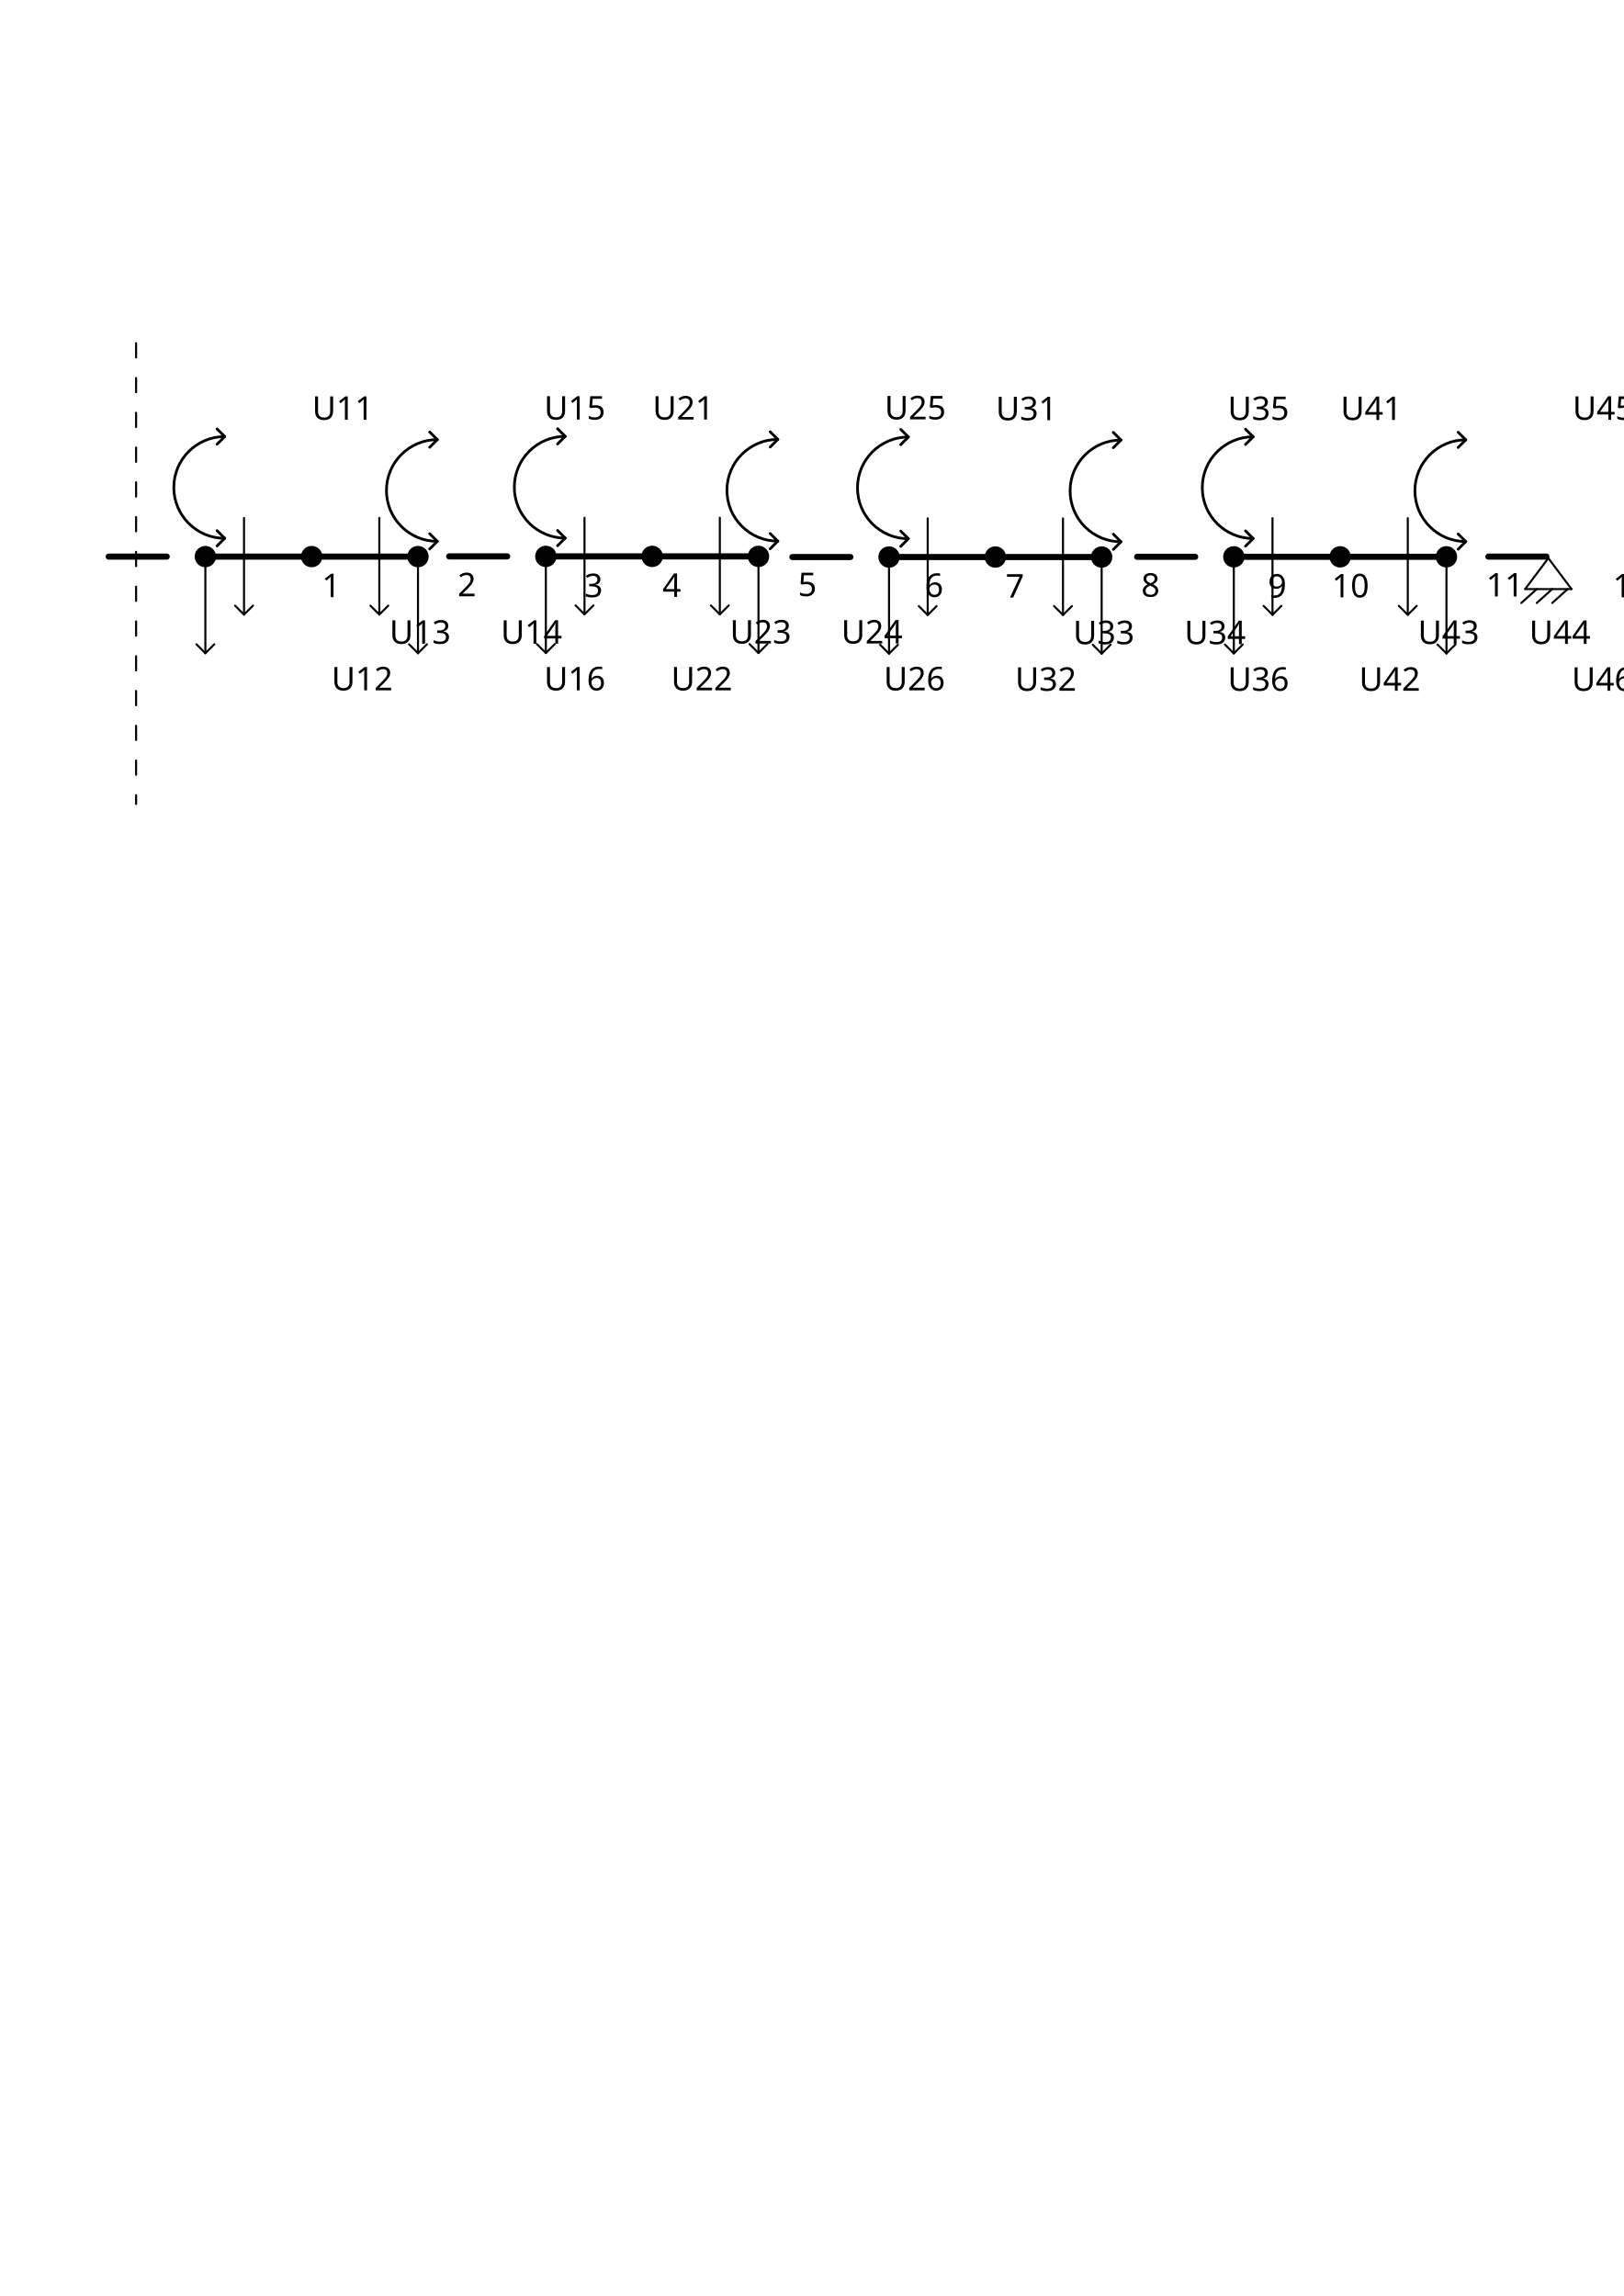
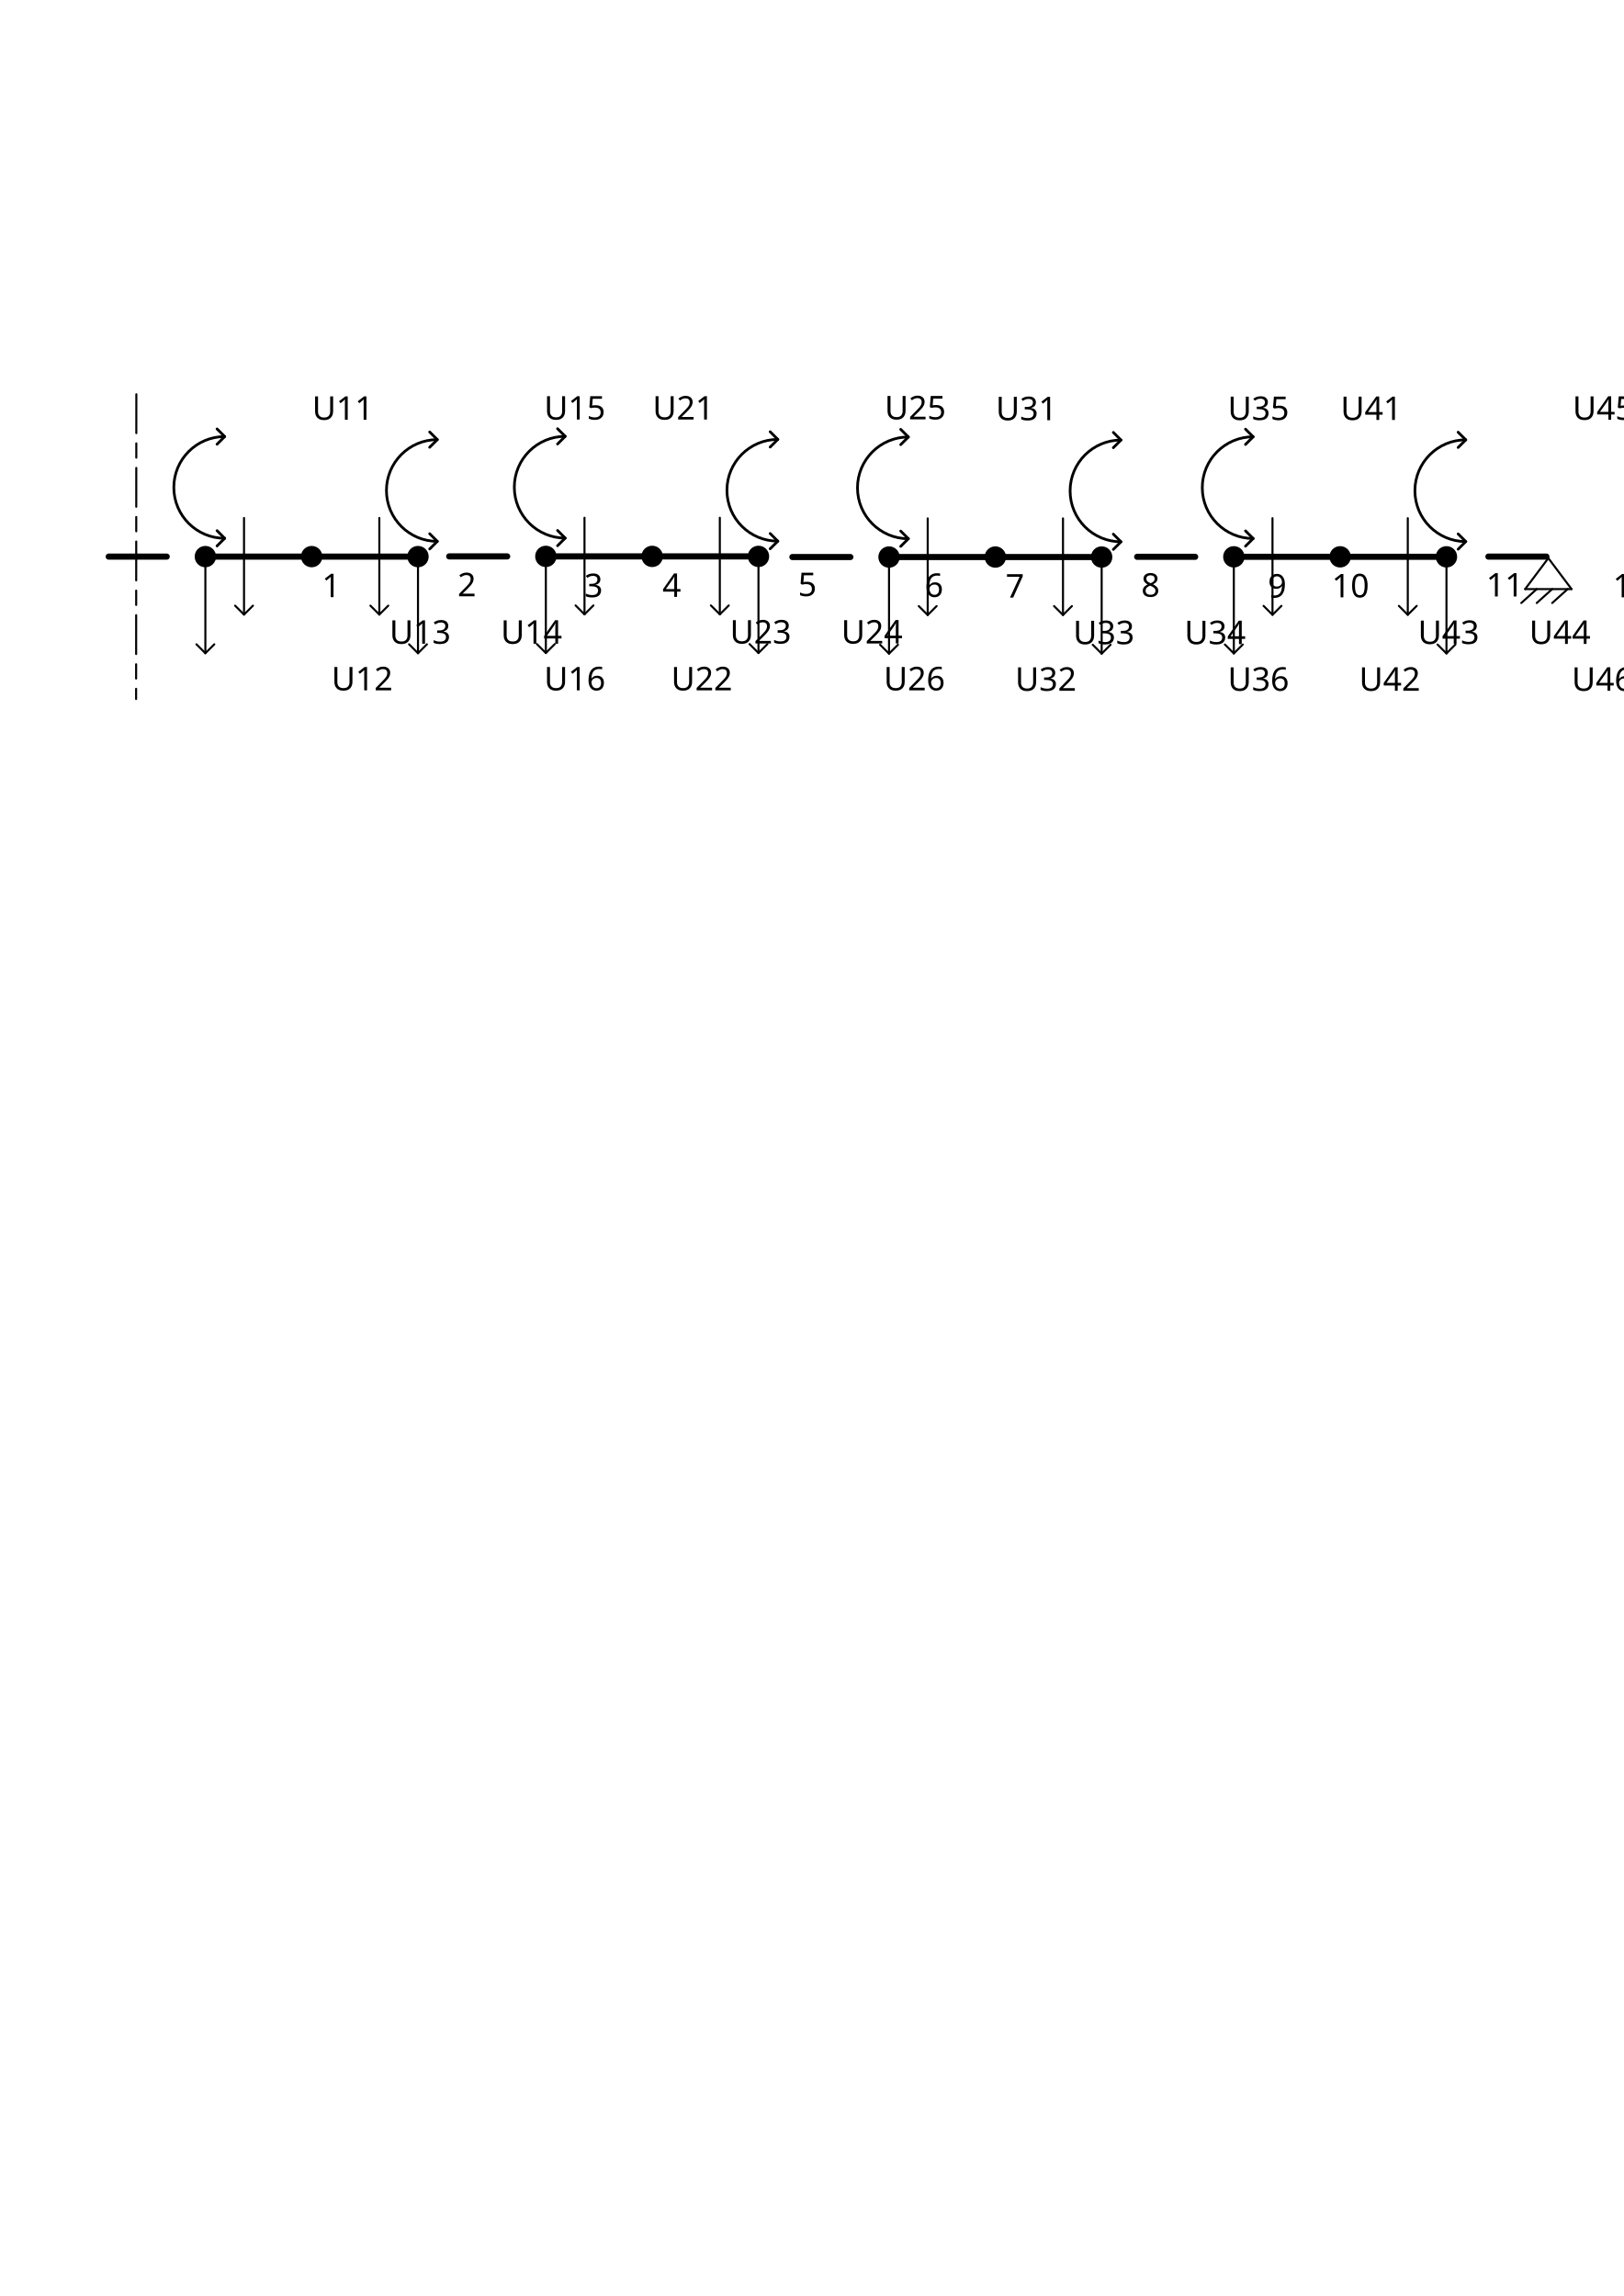
<svg xmlns="http://www.w3.org/2000/svg" xmlns:ns1="http://schemas.microsoft.com/visio/2003/SVGExtensions/" xmlns:xlink="http://www.w3.org/1999/xlink" width="8.268in" height="11.693in" viewBox="0 0 595.276 841.89" xml:space="preserve" color-interpolation-filters="sRGB" class="st11">
  <ns1:documentProperties ns1:langID="1033" ns1:metric="true" ns1:viewMarkup="false">
    <ns1:userDefs>
      <ns1:ud ns1:nameU="msvNoAutoConnect" ns1:val="VT0(1):26" />
    </ns1:userDefs>
  </ns1:documentProperties>
  <style type="text/css">
	
		.st1 {stroke:#000000;stroke-linecap:round;stroke-linejoin:round;stroke-width:2.25}
		.st2 {marker-end:url(#mrkr1-12);stroke:#000000;stroke-linecap:round;stroke-linejoin:round;stroke-width:0.75}
		.st3 {fill:#000000;fill-opacity:1;stroke:#000000;stroke-opacity:1;stroke-width:0.229}
		.st4 {fill:#000000;stroke:#000000;stroke-linecap:round;stroke-linejoin:round;stroke-width:0.75}
		.st5 {marker-end:url(#mrkr1-42);marker-start:url(#mrkr1-40);stroke:#000000;stroke-linecap:round;stroke-linejoin:round;stroke-width:1}
		.st6 {fill:#000000;fill-opacity:1;stroke:#000000;stroke-opacity:1;stroke-width:0.357}
		.st7 {fill:none;stroke:none;stroke-linecap:round;stroke-linejoin:round;stroke-width:0.75}
		.st8 {fill:#000000;font-family:Calibri;font-size:1em}
		.st9 {stroke:#000000;stroke-linecap:round;stroke-linejoin:round;stroke-width:0.75}
- 		.st10 {stroke:#000000;stroke-dasharray:5.25,3.75,0,3.75;stroke-linecap:round;stroke-linejoin:round;stroke-width:0.75}
+ 		.st10 {stroke:#000000;stroke-dasharray:14.25,3.75,5.25,3.75;stroke-linecap:round;stroke-linejoin:round;stroke-width:0.75}
		.st11 {fill:none;fill-rule:evenodd;font-size:12px;overflow:visible;stroke-linecap:square;stroke-miterlimit:3}
	
	</style>
  <defs id="Markers">
    <g id="lend1">
      <path d="M 1 -1 L 0 0 L 1 1 " style="stroke-linecap:round;stroke-linejoin:round;fill:none" />
    </g>
    <marker id="mrkr1-12" class="st3" ns1:arrowType="1" ns1:arrowSize="2" orient="auto" markerUnits="strokeWidth" overflow="visible">
      <use xlink:href="#lend1" transform="scale(-4.36,-4.36) " />
    </marker>
    <marker id="mrkr1-40" class="st6" ns1:arrowType="1" ns1:arrowSize="1" orient="auto" markerUnits="strokeWidth" overflow="visible">
      <use xlink:href="#lend1" transform="scale(2.8) " />
    </marker>
    <marker id="mrkr1-42" class="st6" ns1:arrowType="1" ns1:arrowSize="1" orient="auto" markerUnits="strokeWidth" overflow="visible">
      <use xlink:href="#lend1" transform="scale(-2.8,-2.8) " />
    </marker>
  </defs>
  <g ns1:mID="0" ns1:index="1" ns1:groupContext="foregroundPage">
    <ns1:pageProperties ns1:drawingScale="0.0393701" ns1:pageScale="0.0393701" ns1:drawingUnits="24" ns1:shadowOffsetX="8.50394" ns1:shadowOffsetY="-8.50394" />
    <ns1:layer ns1:name="Electrical" ns1:index="0" />
    <g id="shape83-1" ns1:mID="83" ns1:groupContext="shape" transform="translate(39.849,-637.795)">
      <path d="M0 841.89 L21.26 841.89" class="st1" />
    </g>
    <g id="shape84-4" ns1:mID="84" ns1:groupContext="shape" transform="translate(75.282,-637.795)">
      <path d="M0 841.89 L77.95 841.89" class="st1" />
    </g>
    <g id="shape92-7" ns1:mID="92" ns1:groupContext="shape" transform="translate(917.172,204.094) rotate(90)">
      <path d="M0 841.89 L35.43 841.89" class="st2" />
    </g>
    <g id="shape94-13" ns1:mID="94" ns1:groupContext="shape" transform="translate(71.7387,-634.252)">
      <ellipse cx="3.543" cy="838.346" rx="3.543" ry="3.543" class="st4" />
    </g>
    <g id="shape95-15" ns1:mID="95" ns1:groupContext="shape" transform="translate(110.715,-634.252)">
      <ellipse cx="3.543" cy="838.346" rx="3.543" ry="3.543" class="st4" />
    </g>
    <g id="shape96-17" ns1:mID="96" ns1:groupContext="shape" transform="translate(149.691,-634.252)">
      <ellipse cx="3.543" cy="838.346" rx="3.543" ry="3.543" class="st4" />
    </g>
    <g id="shape97-19" ns1:mID="97" ns1:groupContext="shape" transform="translate(931.345,189.921) rotate(90)">
      <path d="M0 841.89 L35.43 841.89" class="st2" />
    </g>
    <g id="shape98-24" ns1:mID="98" ns1:groupContext="shape" transform="translate(995.125,204.094) rotate(90)">
      <path d="M0 841.89 L35.43 841.89" class="st2" />
    </g>
    <g id="shape99-29" ns1:mID="99" ns1:groupContext="shape" transform="translate(980.951,189.921) rotate(90)">
      <path d="M0 841.89 L35.43 841.89" class="st2" />
    </g>
    <g id="shape102-34" ns1:mID="102" ns1:groupContext="shape" transform="translate(924.258,178.732) rotate(90)">
      <ns1:userDefs>
        <ns1:ud ns1:nameU="visVersion" ns1:val="VT0(15):26" />
      </ns1:userDefs>
      <path d="M18.65 841.89 A18.649 18.649 0 1 1 -18.65 841.89" class="st5" />
    </g>
    <g id="shape103-43" ns1:mID="103" ns1:groupContext="shape" transform="translate(1002.21,179.851) rotate(90)">
      <ns1:userDefs>
        <ns1:ud ns1:nameU="visVersion" ns1:val="VT0(15):26" />
      </ns1:userDefs>
      <path d="M18.65 841.89 A18.649 18.649 0 1 1 -18.65 841.89" class="st5" />
    </g>
    <g id="shape104-50" ns1:mID="104" ns1:groupContext="shape" transform="translate(49.9783,-681.575)">
      <ns1:textBlock ns1:margins="rect(4,4,4,4)" ns1:tabSpace="42.5197" />
      <ns1:textRect cx="18.217" cy="831.89" width="36.44" height="20" />
      <rect x="0" y="821.89" width="36.434" height="20" class="st7" />
      <text x="8.29" y="835.49" class="st8" ns1:langID="1033">
        <ns1:paragraph ns1:horizAlign="1" />
        <ns1:tabList />U11</text>
    </g>
    <g id="shape105-53" ns1:mID="105" ns1:groupContext="shape" transform="translate(57.0649,-582.362)">
      <ns1:textBlock ns1:margins="rect(4,4,4,4)" ns1:tabSpace="42.5197" />
      <ns1:textRect cx="18.217" cy="831.89" width="36.44" height="20" />
      <rect x="0" y="821.89" width="36.434" height="20" class="st7" />
      <text x="8.29" y="835.49" class="st8" ns1:langID="1033">
        <ns1:paragraph ns1:horizAlign="1" />
        <ns1:tabList />U12</text>
    </g>
    <g id="shape106-56" ns1:mID="106" ns1:groupContext="shape" transform="translate(78.3247,-599.449)">
      <ns1:textBlock ns1:margins="rect(4,4,4,4)" ns1:tabSpace="42.5197" />
      <ns1:textRect cx="18.217" cy="831.89" width="36.44" height="20" />
      <rect x="0" y="821.89" width="36.434" height="20" class="st7" />
      <text x="8.29" y="835.49" class="st8" ns1:langID="1033">
        <ns1:paragraph ns1:horizAlign="1" />
        <ns1:tabList />U13</text>
    </g>
    <g id="shape107-59" ns1:mID="107" ns1:groupContext="shape" transform="translate(171.452,-582.362) scale(-1,1)">
      <ns1:textBlock ns1:margins="rect(4,4,4,4)" ns1:tabSpace="42.5197" />
      <ns1:textRect cx="18.217" cy="831.89" width="36.44" height="20" />
      <rect x="0" y="821.89" width="36.434" height="20" class="st7" />
      <text x="-28.15" y="835.49" transform="scale(-1,1)" class="st8" ns1:langID="1033">
        <ns1:paragraph ns1:horizAlign="1" />
        <ns1:tabList />U16</text>
    </g>
    <g id="shape108-62" ns1:mID="108" ns1:groupContext="shape" transform="translate(155.569,-599.449) scale(-1,1)">
      <ns1:textBlock ns1:margins="rect(4,4,4,4)" ns1:tabSpace="42.5197" />
      <ns1:textRect cx="18.217" cy="831.89" width="36.44" height="20" />
      <rect x="0" y="821.89" width="36.434" height="20" class="st7" />
      <text x="-28.15" y="835.49" transform="scale(-1,1)" class="st8" ns1:langID="1033">
        <ns1:paragraph ns1:horizAlign="1" />
        <ns1:tabList />U14</text>
    </g>
    <g id="shape109-65" ns1:mID="109" ns1:groupContext="shape" transform="translate(135.018,-681.654)">
      <ns1:textBlock ns1:margins="rect(4,4,4,4)" ns1:tabSpace="42.5197" />
      <ns1:textRect cx="18.217" cy="831.89" width="36.44" height="20" />
      <rect x="0" y="821.89" width="36.434" height="20" class="st7" />
      <text x="8.29" y="835.49" class="st8" ns1:langID="1033">
        <ns1:paragraph ns1:horizAlign="1" />
        <ns1:tabList />U15</text>
    </g>
    <g id="shape110-68" ns1:mID="110" ns1:groupContext="shape" transform="translate(57.8399,-616.535)">
      <ns1:textBlock ns1:margins="rect(4,4,4,4)" ns1:tabSpace="42.5197" />
      <ns1:textRect cx="6.699" cy="831.89" width="13.4" height="20" />
      <rect x="0" y="821.89" width="13.398" height="20" class="st7" />
      <text x="4" y="835.49" class="st8" ns1:langID="1033">
        <ns1:paragraph ns1:horizAlign="1" />
        <ns1:tabList />1</text>
    </g>
    <g id="shape111-71" ns1:mID="111" ns1:groupContext="shape" transform="translate(107.559,-616.85)">
      <ns1:textBlock ns1:margins="rect(4,4,4,4)" ns1:tabSpace="42.5197" />
      <ns1:textRect cx="6.699" cy="831.89" width="13.4" height="20" />
      <rect x="0" y="821.89" width="13.398" height="20" class="st7" />
      <text x="4" y="835.49" class="st8" ns1:langID="1033">
        <ns1:paragraph ns1:horizAlign="1" />
        <ns1:tabList />2</text>
    </g>
    <g id="shape112-74" ns1:mID="112" ns1:groupContext="shape" transform="translate(154.01,-616.535)">
      <ns1:textBlock ns1:margins="rect(4,4,4,4)" ns1:tabSpace="42.5197" />
      <ns1:textRect cx="6.699" cy="831.89" width="13.4" height="20" />
      <rect x="0" y="821.89" width="13.398" height="20" class="st7" />
      <text x="4" y="835.49" class="st8" ns1:langID="1033">
        <ns1:paragraph ns1:horizAlign="1" />
        <ns1:tabList />3</text>
    </g>
    <g id="shape113-77" ns1:mID="113" ns1:groupContext="shape" transform="translate(164.677,-637.874)">
      <path d="M0 841.89 L21.26 841.89" class="st1" />
    </g>
    <g id="shape114-80" ns1:mID="114" ns1:groupContext="shape" transform="translate(200.11,-637.874)">
      <path d="M0 841.89 L77.95 841.89" class="st1" />
    </g>
    <g id="shape115-83" ns1:mID="115" ns1:groupContext="shape" transform="translate(1042,204.016) rotate(90)">
      <path d="M0 841.89 L35.43 841.89" class="st2" />
    </g>
    <g id="shape116-88" ns1:mID="116" ns1:groupContext="shape" transform="translate(196.567,-634.331)">
      <ellipse cx="3.543" cy="838.346" rx="3.543" ry="3.543" class="st4" />
    </g>
    <g id="shape117-90" ns1:mID="117" ns1:groupContext="shape" transform="translate(235.544,-634.331)">
      <ellipse cx="3.543" cy="838.346" rx="3.543" ry="3.543" class="st4" />
    </g>
    <g id="shape118-92" ns1:mID="118" ns1:groupContext="shape" transform="translate(274.52,-634.331)">
      <ellipse cx="3.543" cy="838.346" rx="3.543" ry="3.543" class="st4" />
    </g>
    <g id="shape119-94" ns1:mID="119" ns1:groupContext="shape" transform="translate(1056.17,189.842) rotate(90)">
      <path d="M0 841.89 L35.43 841.89" class="st2" />
    </g>
    <g id="shape120-99" ns1:mID="120" ns1:groupContext="shape" transform="translate(1119.95,204.016) rotate(90)">
      <path d="M0 841.89 L35.43 841.89" class="st2" />
    </g>
    <g id="shape121-104" ns1:mID="121" ns1:groupContext="shape" transform="translate(1105.78,189.842) rotate(90)">
      <path d="M0 841.89 L35.43 841.89" class="st2" />
    </g>
    <g id="shape122-109" ns1:mID="122" ns1:groupContext="shape" transform="translate(1049.09,178.653) rotate(90)">
      <ns1:userDefs>
        <ns1:ud ns1:nameU="visVersion" ns1:val="VT0(15):26" />
      </ns1:userDefs>
      <path d="M18.65 841.89 A18.649 18.649 0 1 1 -18.65 841.89" class="st5" />
    </g>
    <g id="shape123-116" ns1:mID="123" ns1:groupContext="shape" transform="translate(1127.04,179.772) rotate(90)">
      <ns1:userDefs>
        <ns1:ud ns1:nameU="visVersion" ns1:val="VT0(15):26" />
      </ns1:userDefs>
      <path d="M18.65 841.89 A18.649 18.649 0 1 1 -18.65 841.89" class="st5" />
    </g>
    <g id="shape124-123" ns1:mID="124" ns1:groupContext="shape" transform="translate(174.807,-681.654)">
      <ns1:textBlock ns1:margins="rect(4,4,4,4)" ns1:tabSpace="42.5197" />
      <ns1:textRect cx="18.217" cy="831.89" width="36.44" height="20" />
      <rect x="0" y="821.89" width="36.434" height="20" class="st7" />
      <text x="8.29" y="835.49" class="st8" ns1:langID="1033">
        <ns1:paragraph ns1:horizAlign="1" />
        <ns1:tabList />U21</text>
    </g>
    <g id="shape125-126" ns1:mID="125" ns1:groupContext="shape" transform="translate(181.581,-582.362)">
      <ns1:textBlock ns1:margins="rect(4,4,4,4)" ns1:tabSpace="42.5197" />
      <ns1:textRect cx="18.217" cy="831.89" width="36.44" height="20" />
      <rect x="0" y="821.89" width="36.434" height="20" class="st7" />
      <text x="8.29" y="835.49" class="st8" ns1:langID="1033">
        <ns1:paragraph ns1:horizAlign="1" />
        <ns1:tabList />U22</text>
    </g>
    <g id="shape126-129" ns1:mID="126" ns1:groupContext="shape" transform="translate(203.153,-599.528)">
      <ns1:textBlock ns1:margins="rect(4,4,4,4)" ns1:tabSpace="42.5197" />
      <ns1:textRect cx="18.217" cy="831.89" width="36.44" height="20" />
      <rect x="0" y="821.89" width="36.434" height="20" class="st7" />
      <text x="8.29" y="835.49" class="st8" ns1:langID="1033">
        <ns1:paragraph ns1:horizAlign="1" />
        <ns1:tabList />U23</text>
    </g>
    <g id="shape127-132" ns1:mID="127" ns1:groupContext="shape" transform="translate(295.968,-582.362) scale(-1,1)">
      <ns1:textBlock ns1:margins="rect(4,4,4,4)" ns1:tabSpace="42.5197" />
      <ns1:textRect cx="18.217" cy="831.89" width="36.44" height="20" />
      <rect x="0" y="821.89" width="36.434" height="20" class="st7" />
      <text x="-28.15" y="835.49" transform="scale(-1,1)" class="st8" ns1:langID="1033">
        <ns1:paragraph ns1:horizAlign="1" />
        <ns1:tabList />U26</text>
    </g>
    <g id="shape128-135" ns1:mID="128" ns1:groupContext="shape" transform="translate(280.397,-599.528) scale(-1,1)">
      <ns1:textBlock ns1:margins="rect(4,4,4,4)" ns1:tabSpace="42.5197" />
      <ns1:textRect cx="18.217" cy="831.89" width="36.44" height="20" />
      <rect x="0" y="821.89" width="36.434" height="20" class="st7" />
      <text x="-28.15" y="835.49" transform="scale(-1,1)" class="st8" ns1:langID="1033">
        <ns1:paragraph ns1:horizAlign="1" />
        <ns1:tabList />U24</text>
    </g>
    <g id="shape129-138" ns1:mID="129" ns1:groupContext="shape" transform="translate(259.846,-681.732)">
      <ns1:textBlock ns1:margins="rect(4,4,4,4)" ns1:tabSpace="42.5197" />
      <ns1:textRect cx="18.217" cy="831.89" width="36.44" height="20" />
      <rect x="0" y="821.89" width="36.434" height="20" class="st7" />
      <text x="8.29" y="835.49" class="st8" ns1:langID="1033">
        <ns1:paragraph ns1:horizAlign="1" />
        <ns1:tabList />U25</text>
    </g>
    <g id="shape130-141" ns1:mID="130" ns1:groupContext="shape" transform="translate(182.668,-616.614)">
      <ns1:textBlock ns1:margins="rect(4,4,4,4)" ns1:tabSpace="42.5197" />
      <ns1:textRect cx="6.699" cy="831.89" width="13.4" height="20" />
      <rect x="0" y="821.89" width="13.398" height="20" class="st7" />
      <text x="4" y="835.49" class="st8" ns1:langID="1033">
        <ns1:paragraph ns1:horizAlign="1" />
        <ns1:tabList />4</text>
    </g>
    <g id="shape131-144" ns1:mID="131" ns1:groupContext="shape" transform="translate(232.388,-616.929)">
      <ns1:textBlock ns1:margins="rect(4,4,4,4)" ns1:tabSpace="42.5197" />
      <ns1:textRect cx="6.699" cy="831.89" width="13.4" height="20" />
      <rect x="0" y="821.89" width="13.398" height="20" class="st7" />
      <text x="4" y="835.49" class="st8" ns1:langID="1033">
        <ns1:paragraph ns1:horizAlign="1" />
        <ns1:tabList />5</text>
    </g>
    <g id="shape132-147" ns1:mID="132" ns1:groupContext="shape" transform="translate(278.838,-616.614)">
      <ns1:textBlock ns1:margins="rect(4,4,4,4)" ns1:tabSpace="42.5197" />
      <ns1:textRect cx="6.699" cy="831.89" width="13.4" height="20" />
      <rect x="0" y="821.89" width="13.398" height="20" class="st7" />
      <text x="4" y="835.49" class="st8" ns1:langID="1033">
        <ns1:paragraph ns1:horizAlign="1" />
        <ns1:tabList />6</text>
    </g>
    <g id="shape133-150" ns1:mID="133" ns1:groupContext="shape" transform="translate(290.491,-637.638)">
      <path d="M0 841.89 L21.26 841.89" class="st1" />
    </g>
    <g id="shape134-153" ns1:mID="134" ns1:groupContext="shape" transform="translate(325.924,-637.638)">
      <path d="M0 841.89 L77.95 841.89" class="st1" />
    </g>
    <g id="shape135-156" ns1:mID="135" ns1:groupContext="shape" transform="translate(1167.81,204.252) rotate(90)">
      <path d="M0 841.89 L35.43 841.89" class="st2" />
    </g>
    <g id="shape136-161" ns1:mID="136" ns1:groupContext="shape" transform="translate(322.381,-634.094)">
      <ellipse cx="3.543" cy="838.346" rx="3.543" ry="3.543" class="st4" />
    </g>
    <g id="shape137-163" ns1:mID="137" ns1:groupContext="shape" transform="translate(361.357,-634.094)">
      <ellipse cx="3.543" cy="838.346" rx="3.543" ry="3.543" class="st4" />
    </g>
    <g id="shape138-165" ns1:mID="138" ns1:groupContext="shape" transform="translate(400.334,-634.094)">
      <ellipse cx="3.543" cy="838.346" rx="3.543" ry="3.543" class="st4" />
    </g>
    <g id="shape139-167" ns1:mID="139" ns1:groupContext="shape" transform="translate(1181.99,190.079) rotate(90)">
      <path d="M0 841.89 L35.43 841.89" class="st2" />
    </g>
    <g id="shape140-172" ns1:mID="140" ns1:groupContext="shape" transform="translate(1245.77,204.252) rotate(90)">
      <path d="M0 841.89 L35.43 841.89" class="st2" />
    </g>
    <g id="shape141-177" ns1:mID="141" ns1:groupContext="shape" transform="translate(1231.59,190.079) rotate(90)">
      <path d="M0 841.89 L35.43 841.89" class="st2" />
    </g>
    <g id="shape142-182" ns1:mID="142" ns1:groupContext="shape" transform="translate(1174.9,178.889) rotate(90)">
      <ns1:userDefs>
        <ns1:ud ns1:nameU="visVersion" ns1:val="VT0(15):26" />
      </ns1:userDefs>
      <path d="M18.65 841.89 A18.649 18.649 0 1 1 -18.65 841.89" class="st5" />
    </g>
    <g id="shape143-189" ns1:mID="143" ns1:groupContext="shape" transform="translate(1252.85,180.008) rotate(90)">
      <ns1:userDefs>
        <ns1:ud ns1:nameU="visVersion" ns1:val="VT0(15):26" />
      </ns1:userDefs>
      <path d="M18.65 841.89 A18.649 18.649 0 1 1 -18.65 841.89" class="st5" />
    </g>
    <g id="shape144-196" ns1:mID="144" ns1:groupContext="shape" transform="translate(300.621,-681.417)">
      <ns1:textBlock ns1:margins="rect(4,4,4,4)" ns1:tabSpace="42.5197" />
      <ns1:textRect cx="18.217" cy="831.89" width="36.44" height="20" />
      <rect x="0" y="821.89" width="36.434" height="20" class="st7" />
      <text x="8.29" y="835.49" class="st8" ns1:langID="1033">
        <ns1:paragraph ns1:horizAlign="1" />
        <ns1:tabList />U31</text>
    </g>
    <g id="shape145-199" ns1:mID="145" ns1:groupContext="shape" transform="translate(307.707,-582.205)">
      <ns1:textBlock ns1:margins="rect(4,4,4,4)" ns1:tabSpace="42.5197" />
      <ns1:textRect cx="18.217" cy="831.89" width="36.44" height="20" />
      <rect x="0" y="821.89" width="36.434" height="20" class="st7" />
      <text x="8.29" y="835.49" class="st8" ns1:langID="1033">
        <ns1:paragraph ns1:horizAlign="1" />
        <ns1:tabList />U32</text>
    </g>
    <g id="shape146-202" ns1:mID="146" ns1:groupContext="shape" transform="translate(328.967,-599.291)">
      <ns1:textBlock ns1:margins="rect(4,4,4,4)" ns1:tabSpace="42.5197" />
      <ns1:textRect cx="18.217" cy="831.89" width="36.44" height="20" />
      <rect x="0" y="821.89" width="36.434" height="20" class="st7" />
      <text x="8.29" y="835.49" class="st8" ns1:langID="1033">
        <ns1:paragraph ns1:horizAlign="1" />
        <ns1:tabList />U33</text>
    </g>
    <g id="shape147-205" ns1:mID="147" ns1:groupContext="shape" transform="translate(422.094,-582.205) scale(-1,1)">
      <ns1:textBlock ns1:margins="rect(4,4,4,4)" ns1:tabSpace="42.5197" />
      <ns1:textRect cx="18.217" cy="831.89" width="36.44" height="20" />
      <rect x="0" y="821.89" width="36.434" height="20" class="st7" />
      <text x="-28.15" y="835.49" transform="scale(-1,1)" class="st8" ns1:langID="1033">
        <ns1:paragraph ns1:horizAlign="1" />
        <ns1:tabList />U36</text>
    </g>
    <g id="shape148-208" ns1:mID="148" ns1:groupContext="shape" transform="translate(406.211,-599.291) scale(-1,1)">
      <ns1:textBlock ns1:margins="rect(4,4,4,4)" ns1:tabSpace="42.5197" />
      <ns1:textRect cx="18.217" cy="831.89" width="36.44" height="20" />
      <rect x="0" y="821.89" width="36.434" height="20" class="st7" />
      <text x="-28.15" y="835.49" transform="scale(-1,1)" class="st8" ns1:langID="1033">
        <ns1:paragraph ns1:horizAlign="1" />
        <ns1:tabList />U34</text>
    </g>
    <g id="shape149-211" ns1:mID="149" ns1:groupContext="shape" transform="translate(385.66,-681.496)">
      <ns1:textBlock ns1:margins="rect(4,4,4,4)" ns1:tabSpace="42.5197" />
      <ns1:textRect cx="18.217" cy="831.89" width="36.44" height="20" />
      <rect x="0" y="821.89" width="36.434" height="20" class="st7" />
      <text x="8.29" y="835.49" class="st8" ns1:langID="1033">
        <ns1:paragraph ns1:horizAlign="1" />
        <ns1:tabList />U35</text>
    </g>
    <g id="shape150-214" ns1:mID="150" ns1:groupContext="shape" transform="translate(308.482,-616.378)">
      <ns1:textBlock ns1:margins="rect(4,4,4,4)" ns1:tabSpace="42.5197" />
      <ns1:textRect cx="6.699" cy="831.89" width="13.4" height="20" />
      <rect x="0" y="821.89" width="13.398" height="20" class="st7" />
      <text x="4" y="835.49" class="st8" ns1:langID="1033">
        <ns1:paragraph ns1:horizAlign="1" />
        <ns1:tabList />7</text>
    </g>
    <g id="shape151-217" ns1:mID="151" ns1:groupContext="shape" transform="translate(358.202,-616.693)">
      <ns1:textBlock ns1:margins="rect(4,4,4,4)" ns1:tabSpace="42.5197" />
      <ns1:textRect cx="6.699" cy="831.89" width="13.4" height="20" />
      <rect x="0" y="821.89" width="13.398" height="20" class="st7" />
      <text x="4" y="835.49" class="st8" ns1:langID="1033">
        <ns1:paragraph ns1:horizAlign="1" />
        <ns1:tabList />8</text>
    </g>
    <g id="shape152-220" ns1:mID="152" ns1:groupContext="shape" transform="translate(404.652,-616.378)">
      <ns1:textBlock ns1:margins="rect(4,4,4,4)" ns1:tabSpace="42.5197" />
      <ns1:textRect cx="6.699" cy="831.89" width="13.4" height="20" />
      <rect x="0" y="821.89" width="13.398" height="20" class="st7" />
      <text x="4" y="835.49" class="st8" ns1:langID="1033">
        <ns1:paragraph ns1:horizAlign="1" />
        <ns1:tabList />9</text>
    </g>
    <g id="shape153-223" ns1:mID="153" ns1:groupContext="shape" transform="translate(416.901,-637.717)">
      <path d="M0 841.89 L21.26 841.89" class="st1" />
    </g>
    <g id="shape154-226" ns1:mID="154" ns1:groupContext="shape" transform="translate(452.334,-637.717)">
      <path d="M0 841.89 L77.95 841.89" class="st1" />
    </g>
    <g id="shape155-229" ns1:mID="155" ns1:groupContext="shape" transform="translate(1294.22,204.173) rotate(90)">
      <path d="M0 841.89 L35.43 841.89" class="st2" />
    </g>
    <g id="shape156-234" ns1:mID="156" ns1:groupContext="shape" transform="translate(448.791,-634.173)">
      <ellipse cx="3.543" cy="838.346" rx="3.543" ry="3.543" class="st4" />
    </g>
    <g id="shape157-236" ns1:mID="157" ns1:groupContext="shape" transform="translate(487.767,-634.173)">
      <ellipse cx="3.543" cy="838.346" rx="3.543" ry="3.543" class="st4" />
    </g>
    <g id="shape158-238" ns1:mID="158" ns1:groupContext="shape" transform="translate(526.744,-634.173)">
      <ellipse cx="3.543" cy="838.346" rx="3.543" ry="3.543" class="st4" />
    </g>
    <g id="shape159-240" ns1:mID="159" ns1:groupContext="shape" transform="translate(1308.4,190) rotate(90)">
      <path d="M0 841.89 L35.43 841.89" class="st2" />
    </g>
    <g id="shape160-245" ns1:mID="160" ns1:groupContext="shape" transform="translate(1372.18,204.173) rotate(90)">
      <path d="M0 841.89 L35.43 841.89" class="st2" />
    </g>
    <g id="shape161-250" ns1:mID="161" ns1:groupContext="shape" transform="translate(1358,190) rotate(90)">
      <path d="M0 841.89 L35.43 841.89" class="st2" />
    </g>
    <g id="shape162-255" ns1:mID="162" ns1:groupContext="shape" transform="translate(1301.31,178.811) rotate(90)">
      <ns1:userDefs>
        <ns1:ud ns1:nameU="visVersion" ns1:val="VT0(15):26" />
      </ns1:userDefs>
      <path d="M18.65 841.89 A18.649 18.649 0 1 1 -18.65 841.89" class="st5" />
    </g>
    <g id="shape163-262" ns1:mID="163" ns1:groupContext="shape" transform="translate(1379.26,179.929) rotate(90)">
      <ns1:userDefs>
        <ns1:ud ns1:nameU="visVersion" ns1:val="VT0(15):26" />
      </ns1:userDefs>
      <path d="M18.65 841.89 A18.649 18.649 0 1 1 -18.65 841.89" class="st5" />
    </g>
    <g id="shape164-269" ns1:mID="164" ns1:groupContext="shape" transform="translate(427.03,-681.496)">
      <ns1:textBlock ns1:margins="rect(4,4,4,4)" ns1:tabSpace="42.5197" />
      <ns1:textRect cx="18.217" cy="831.89" width="36.44" height="20" />
      <rect x="0" y="821.89" width="36.434" height="20" class="st7" />
      <text x="8.29" y="835.49" class="st8" ns1:langID="1033">
        <ns1:paragraph ns1:horizAlign="1" />
        <ns1:tabList />U41</text>
    </g>
    <g id="shape165-272" ns1:mID="165" ns1:groupContext="shape" transform="translate(433.805,-582.205)">
      <ns1:textBlock ns1:margins="rect(4,4,4,4)" ns1:tabSpace="42.5197" />
      <ns1:textRect cx="18.217" cy="831.89" width="36.44" height="20" />
      <rect x="0" y="821.89" width="36.434" height="20" class="st7" />
      <text x="8.29" y="835.49" class="st8" ns1:langID="1033">
        <ns1:paragraph ns1:horizAlign="1" />
        <ns1:tabList />U42</text>
    </g>
    <g id="shape166-275" ns1:mID="166" ns1:groupContext="shape" transform="translate(455.377,-599.37)">
      <ns1:textBlock ns1:margins="rect(4,4,4,4)" ns1:tabSpace="42.5197" />
      <ns1:textRect cx="18.217" cy="831.89" width="36.44" height="20" />
      <rect x="0" y="821.89" width="36.434" height="20" class="st7" />
      <text x="8.29" y="835.49" class="st8" ns1:langID="1033">
        <ns1:paragraph ns1:horizAlign="1" />
        <ns1:tabList />U43</text>
    </g>
    <g id="shape167-278" ns1:mID="167" ns1:groupContext="shape" transform="translate(548.192,-582.205) scale(-1,1)">
      <ns1:textBlock ns1:margins="rect(4,4,4,4)" ns1:tabSpace="42.5197" />
      <ns1:textRect cx="18.217" cy="831.89" width="36.44" height="20" />
      <rect x="0" y="821.89" width="36.434" height="20" class="st7" />
      <text x="-28.15" y="835.49" transform="scale(-1,1)" class="st8" ns1:langID="1033">
        <ns1:paragraph ns1:horizAlign="1" />
        <ns1:tabList />U46</text>
    </g>
    <g id="shape168-281" ns1:mID="168" ns1:groupContext="shape" transform="translate(532.621,-599.37) scale(-1,1)">
      <ns1:textBlock ns1:margins="rect(4,4,4,4)" ns1:tabSpace="42.5197" />
      <ns1:textRect cx="18.217" cy="831.89" width="36.44" height="20" />
      <rect x="0" y="821.89" width="36.434" height="20" class="st7" />
      <text x="-28.15" y="835.49" transform="scale(-1,1)" class="st8" ns1:langID="1033">
        <ns1:paragraph ns1:horizAlign="1" />
        <ns1:tabList />U44</text>
    </g>
    <g id="shape169-284" ns1:mID="169" ns1:groupContext="shape" transform="translate(512.07,-681.575)">
      <ns1:textBlock ns1:margins="rect(4,4,4,4)" ns1:tabSpace="42.5197" />
      <ns1:textRect cx="18.217" cy="831.89" width="36.44" height="20" />
      <rect x="0" y="821.89" width="36.434" height="20" class="st7" />
      <text x="8.29" y="835.49" class="st8" ns1:langID="1033">
        <ns1:paragraph ns1:horizAlign="1" />
        <ns1:tabList />U45</text>
    </g>
    <g id="shape170-287" ns1:mID="170" ns1:groupContext="shape" transform="translate(428.013,-616.457)">
      <ns1:textBlock ns1:margins="rect(4,4,4,4)" ns1:tabSpace="42.5197" />
      <ns1:textRect cx="10.138" cy="831.89" width="20.28" height="20" />
      <rect x="0" y="821.89" width="20.277" height="20" class="st7" />
      <text x="4.06" y="835.49" class="st8" ns1:langID="1033">
        <ns1:paragraph ns1:horizAlign="1" />
        <ns1:tabList />10</text>
    </g>
    <g id="shape171-290" ns1:mID="171" ns1:groupContext="shape" transform="translate(484.611,-616.772)">
      <ns1:textBlock ns1:margins="rect(4,4,4,4)" ns1:tabSpace="42.5197" />
      <ns1:textRect cx="10.138" cy="831.89" width="20.28" height="20" />
      <rect x="0" y="821.89" width="20.277" height="20" class="st7" />
      <text x="4.06" y="835.49" class="st8" ns1:langID="1033">
        <ns1:paragraph ns1:horizAlign="1" />
        <ns1:tabList />11</text>
    </g>
    <g id="shape172-293" ns1:mID="172" ns1:groupContext="shape" transform="translate(531.062,-616.457)">
      <ns1:textBlock ns1:margins="rect(4,4,4,4)" ns1:tabSpace="42.5197" />
      <ns1:textRect cx="10.138" cy="831.89" width="20.28" height="20" />
      <rect x="0" y="821.89" width="20.277" height="20" class="st7" />
      <text x="4.06" y="835.49" class="st8" ns1:langID="1033">
        <ns1:paragraph ns1:horizAlign="1" />
        <ns1:tabList />12</text>
    </g>
    <g id="shape173-296" ns1:mID="173" ns1:groupContext="shape" transform="translate(545.669,-637.795)">
      <path d="M0 841.89 L21.26 841.89" class="st1" />
    </g>
    <g id="group186-299" transform="translate(557.717,-620.787)" ns1:mID="186" ns1:groupContext="group">
      <g id="shape174-300" ns1:mID="174" ns1:groupContext="shape" transform="translate(1.41833,-5.10238) rotate(6.73593E-05)">
        <path d="M0 841.89 L17.01 841.89" class="st9" />
      </g>
      <g id="shape175-303" ns1:mID="175" ns1:groupContext="shape" transform="translate(683.433,320.315) rotate(53.1301)">
        <path d="M0 841.89 L14.17 841.89" class="st9" />
      </g>
      <g id="shape176-306" ns1:mID="176" ns1:groupContext="shape" transform="translate(-672.094,331.653) rotate(-53.1301)">
        <path d="M0 841.89 L14.17 841.89" class="st9" />
      </g>
      <g id="shape177-309" ns1:mID="177" ns1:groupContext="shape" transform="translate(580.202,1462.56) rotate(138.013)">
        <path d="M0 841.89 L7.63 841.89" class="st9" />
      </g>
      <g id="shape178-312" ns1:mID="178" ns1:groupContext="shape" transform="translate(574.533,1462.56) rotate(138.013)">
        <path d="M0 841.89 L7.63 841.89" class="st9" />
      </g>
      <g id="shape179-315" ns1:mID="179" ns1:groupContext="shape" transform="translate(568.864,1462.56) rotate(138.013)">
        <path d="M0 841.89 L7.63 841.89" class="st9" />
      </g>
    </g>
-     <g id="shape187-318" ns1:mID="187" ns1:groupContext="shape" transform="translate(891.78,125.843) rotate(90)">
-       <path d="M0 841.89 L168.96 841.89" class="st10" />
+     <g id="shape187-318" ns1:mID="187" ns1:groupContext="shape" transform="translate(891.868,145.234) rotate(90.0454)">
+       <path d="M0 841.89 L111.74 841.89" class="st10" />
    </g>
  </g>
</svg>
